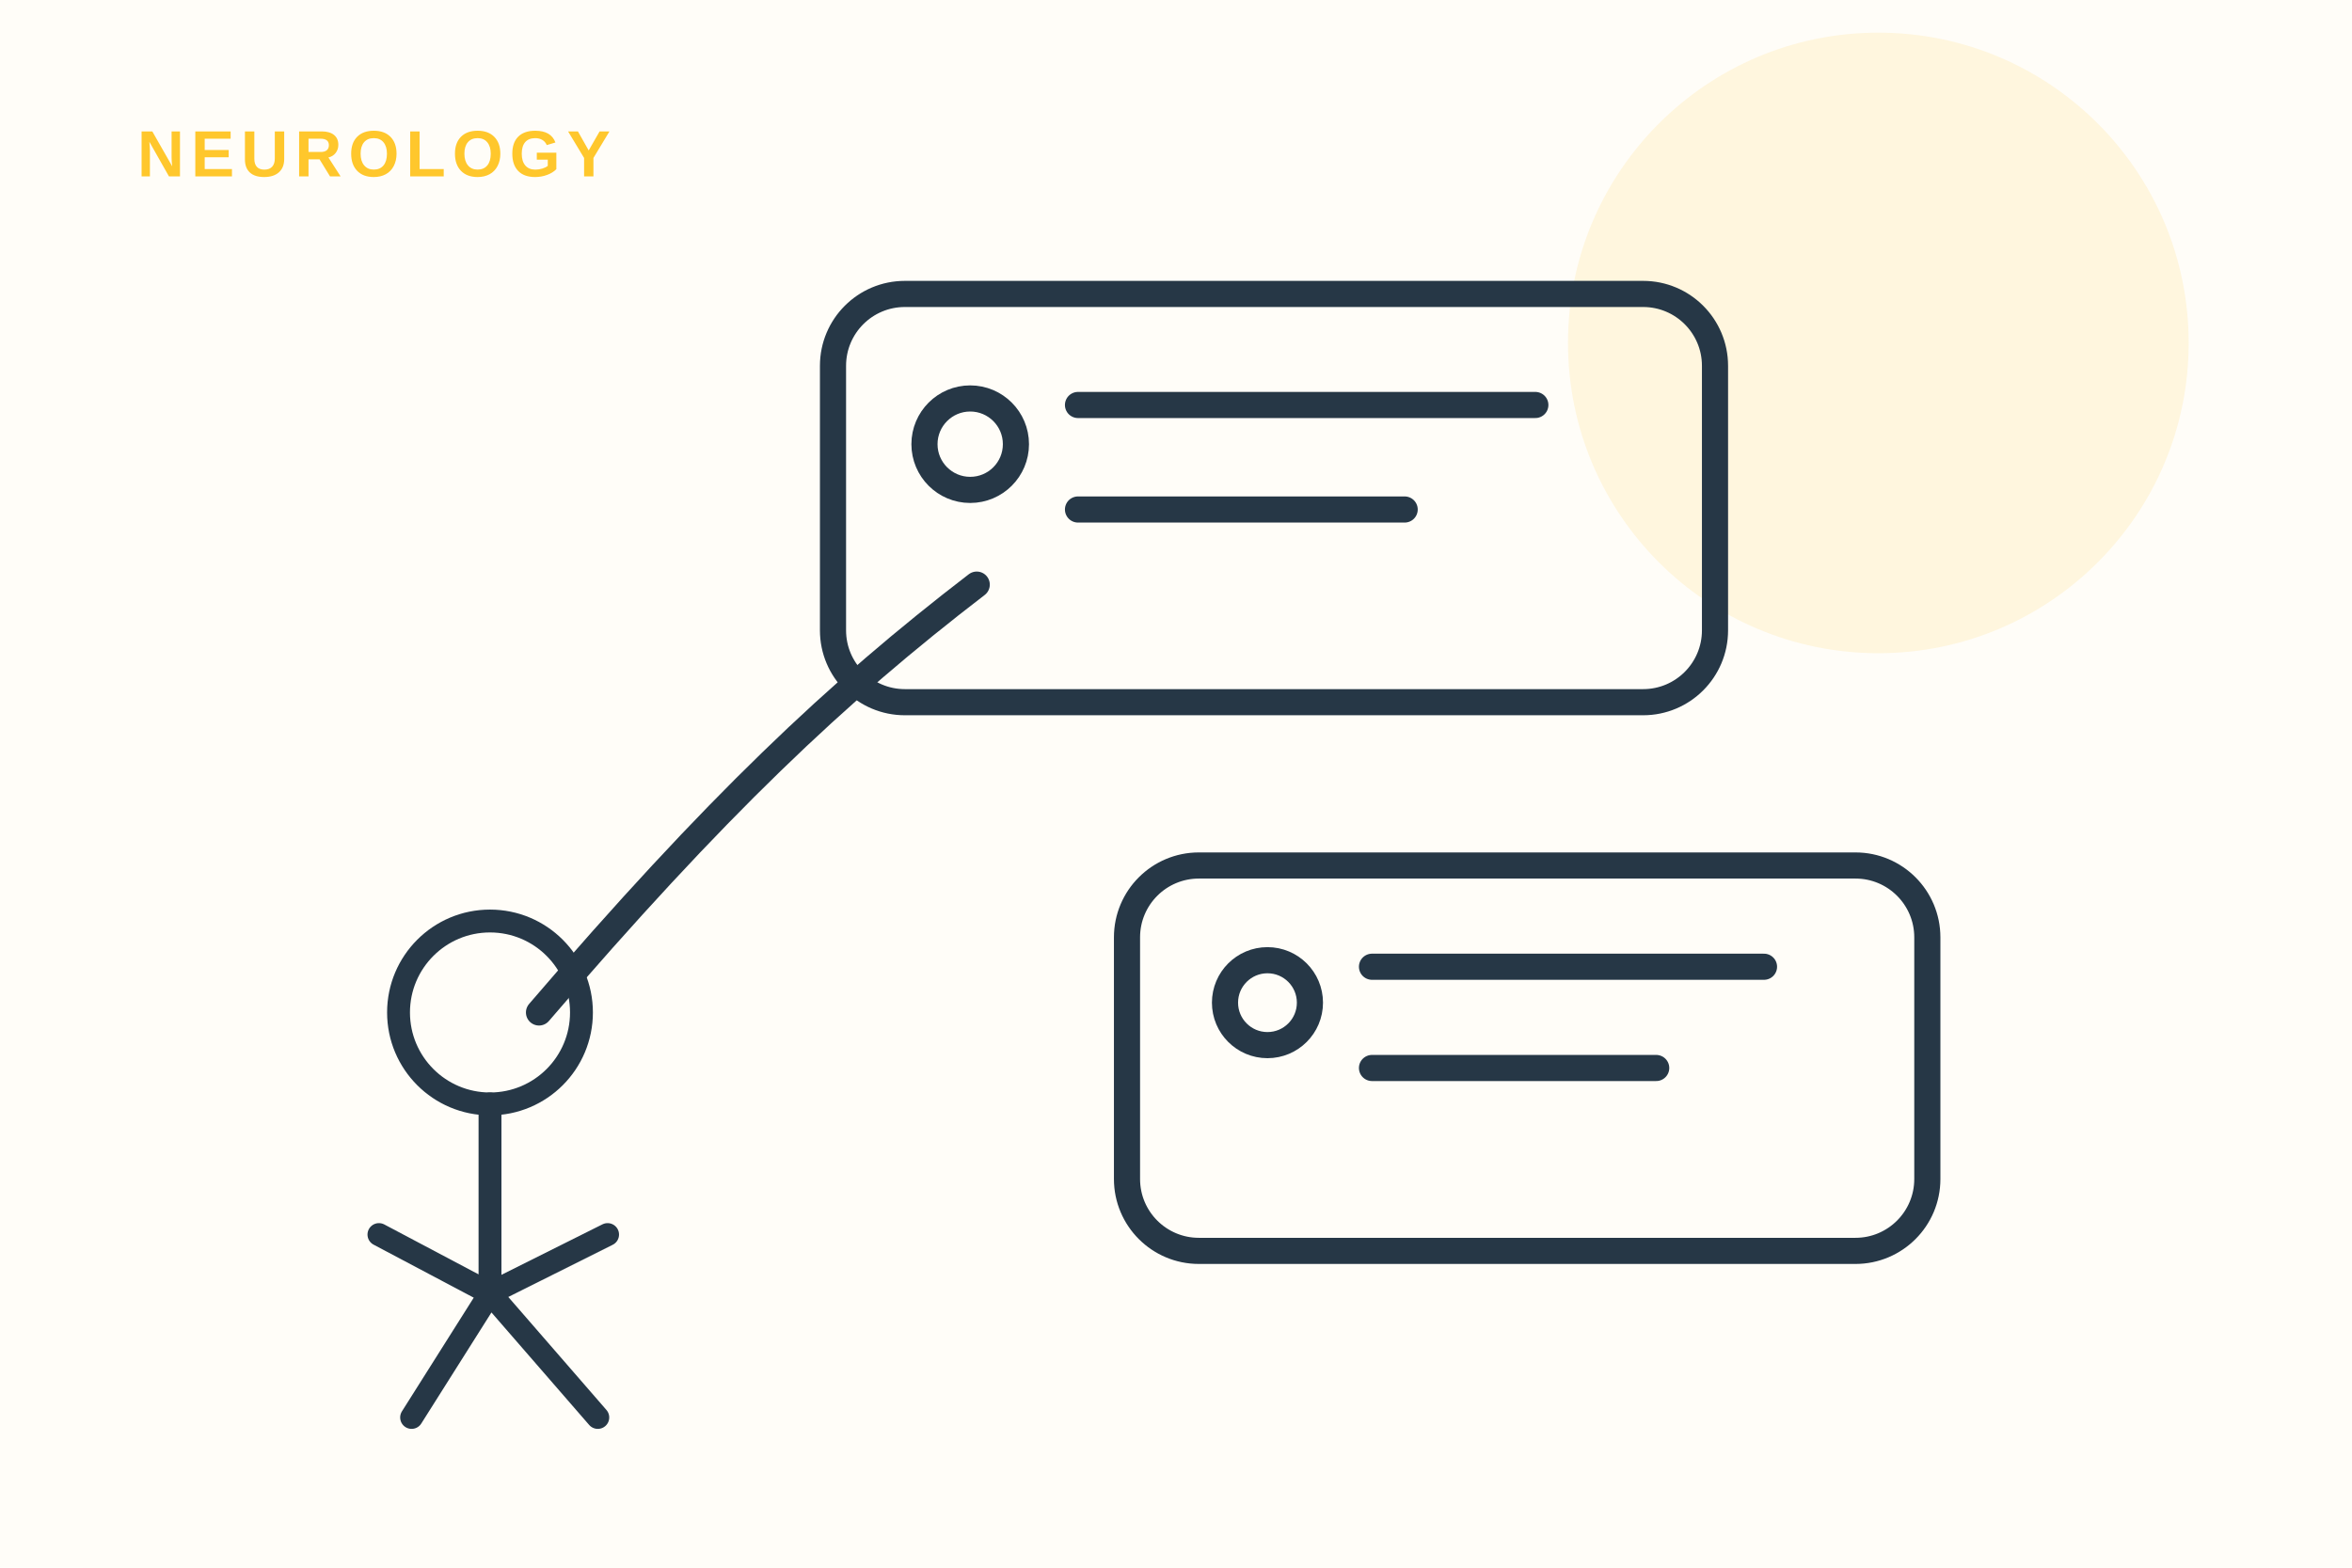
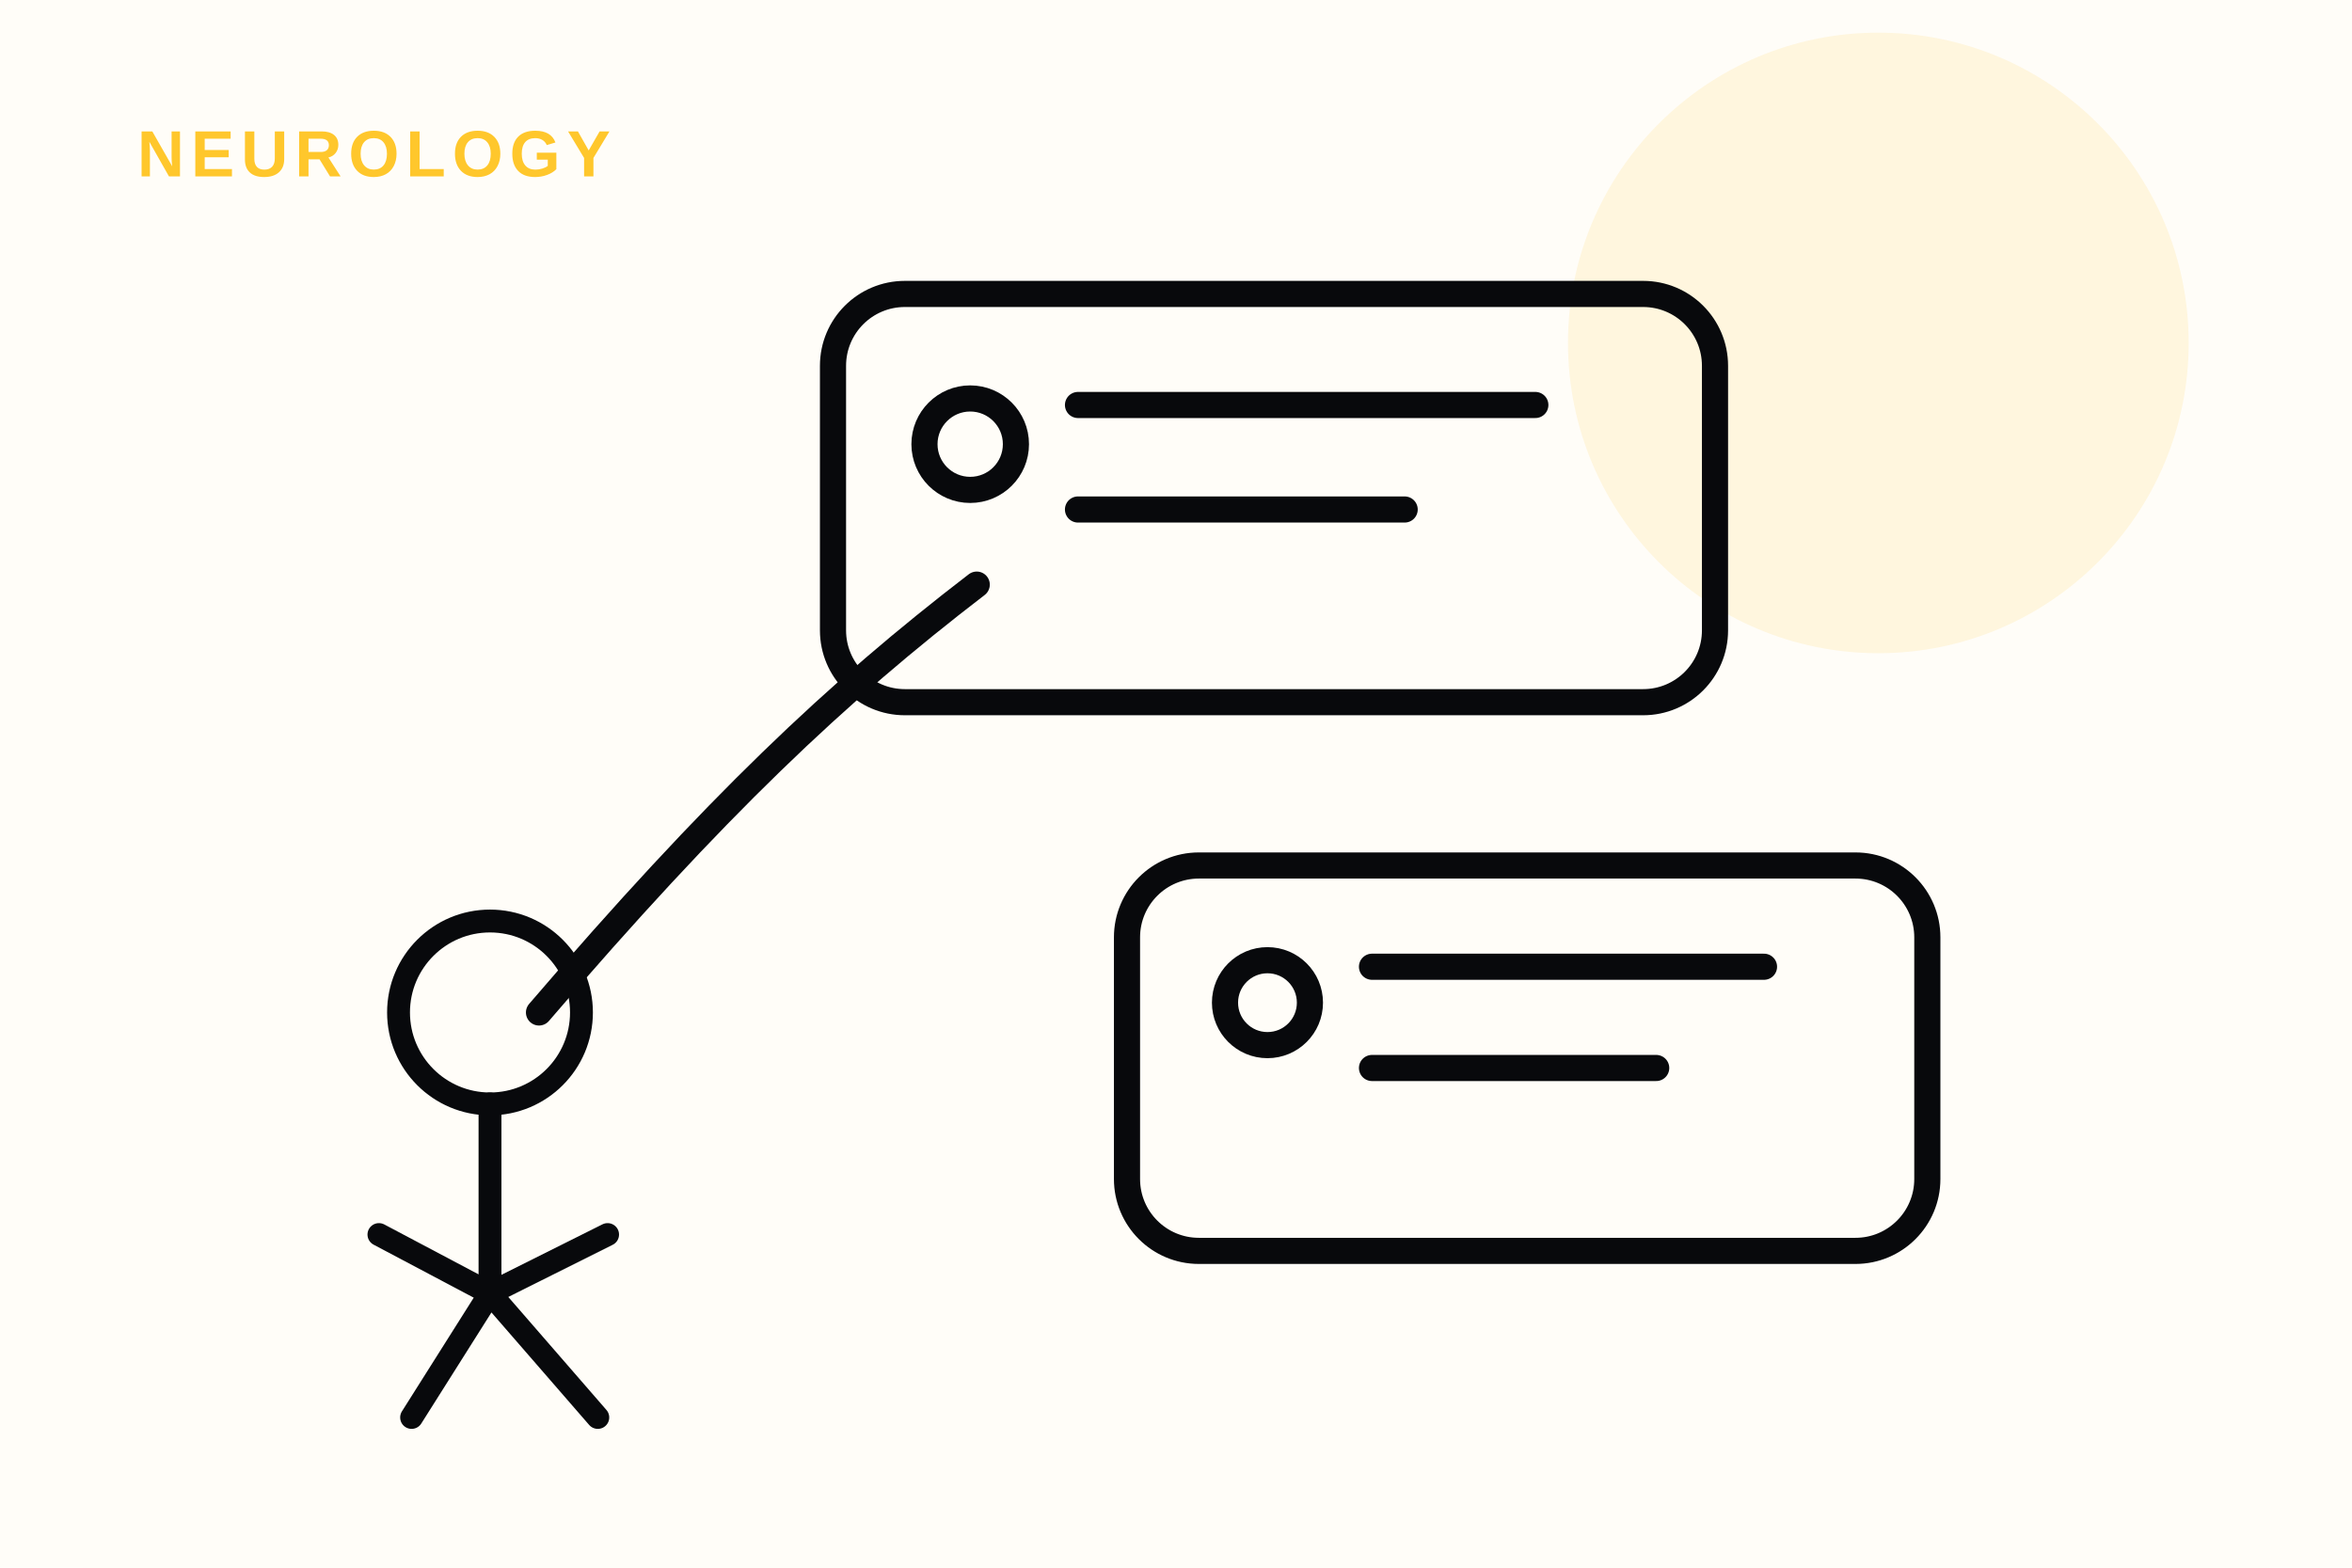
<svg xmlns="http://www.w3.org/2000/svg" width="720" height="480" viewBox="0 0 720 480">
  <rect width="720" height="480" fill="#fffdf8" />
  <rect width="720" height="480" rx="28" fill="#fffdf8" />
  <circle cx="575" cy="105" r="95" fill="#FFC72C" opacity=".13" />
-   <g stroke="#263746" stroke-width="7" stroke-linecap="round" stroke-linejoin="round" fill="none">
+   <g stroke="#08090C" stroke-width="7" stroke-linecap="round" stroke-linejoin="round" fill="none">
    <circle cx="150" cy="310" r="28" />
    <path d="M150 338v58m0 0l-24 38m24-38l33 38m-33-38l-34-18m34 18l36-18" />
  </g>
-   <g stroke="#263746" stroke-width="8" stroke-linecap="round" stroke-linejoin="round" fill="none">
+   <g stroke="#08090C" stroke-width="8" stroke-linecap="round" stroke-linejoin="round" fill="none">
    <rect x="255" y="90" width="270" height="125" rx="22" />
    <circle cx="297" cy="136" r="14" />
    <path d="M330 124h140M330 156h100" />
    <rect x="345" y="265" width="245" height="118" rx="22" />
    <circle cx="388" cy="307" r="13" />
    <path d="M420 296h120M420 327h87" />
    <path d="M165 310c54-63 91-98 134-131" />
  </g>
  <text x="42" y="54" fill="#FFC72C" font-family="Arial, Helvetica, sans-serif" font-size="20" font-weight="700" letter-spacing="2">NEUROLOGY</text>
</svg>
